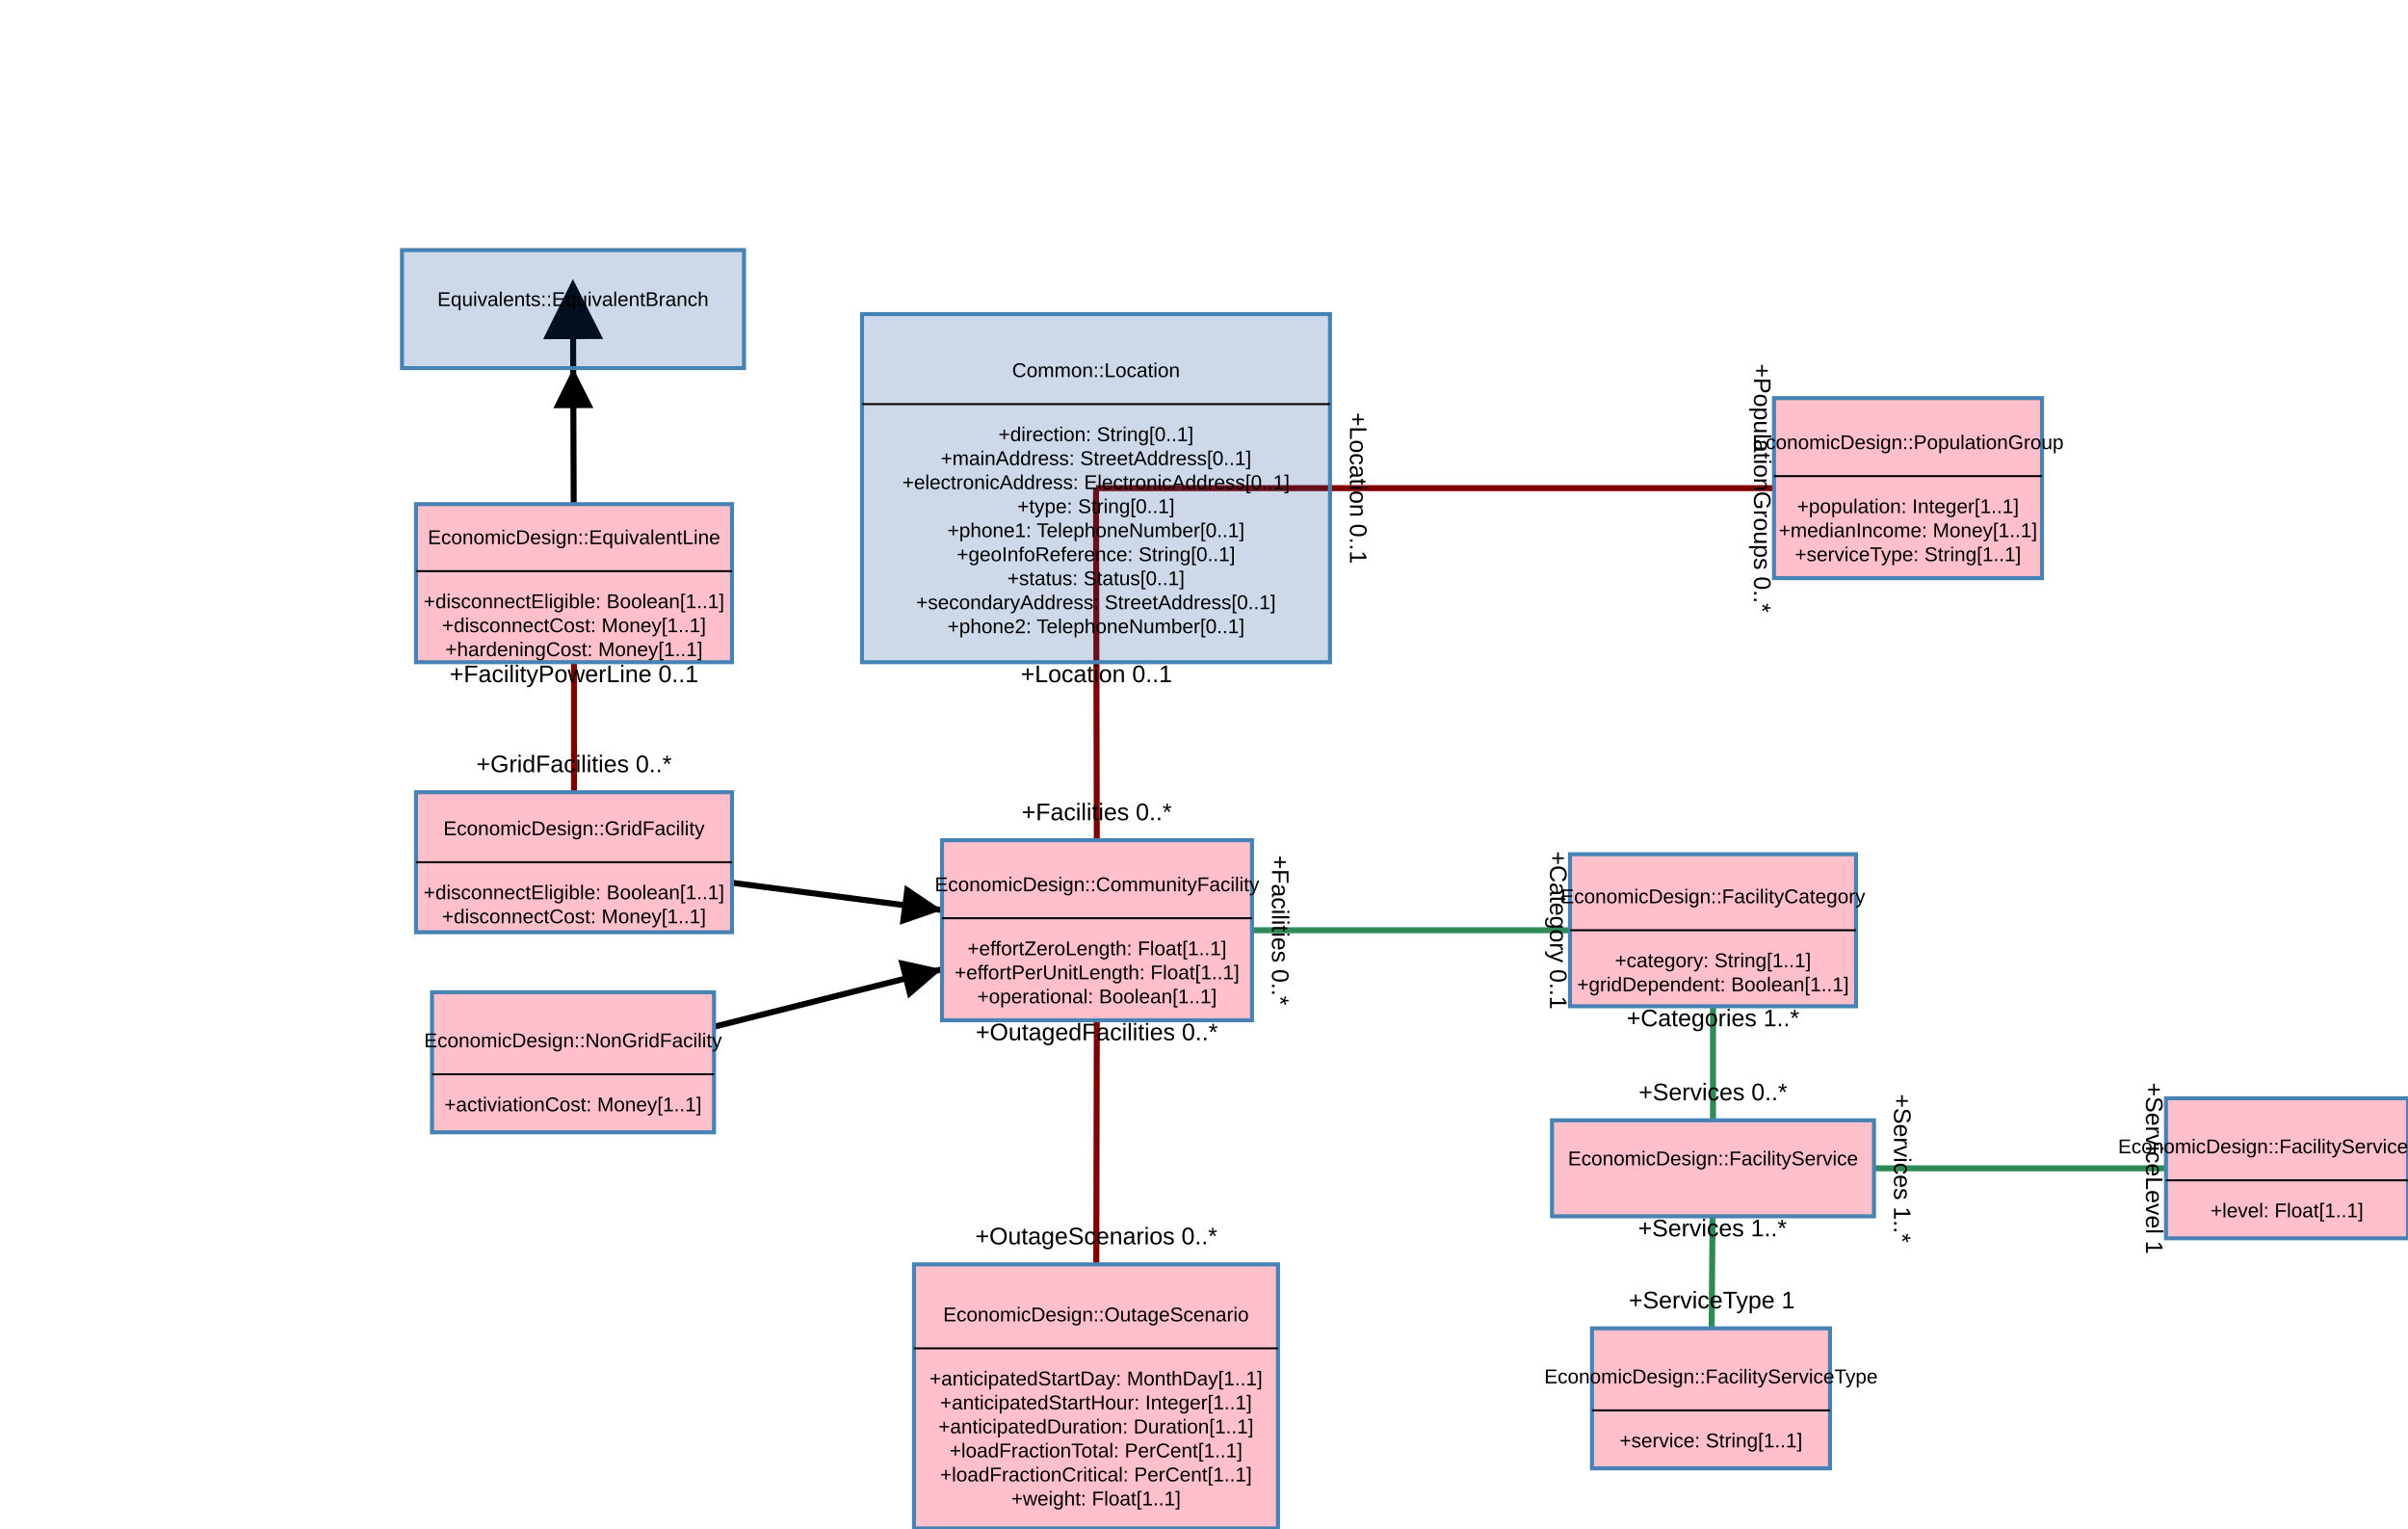
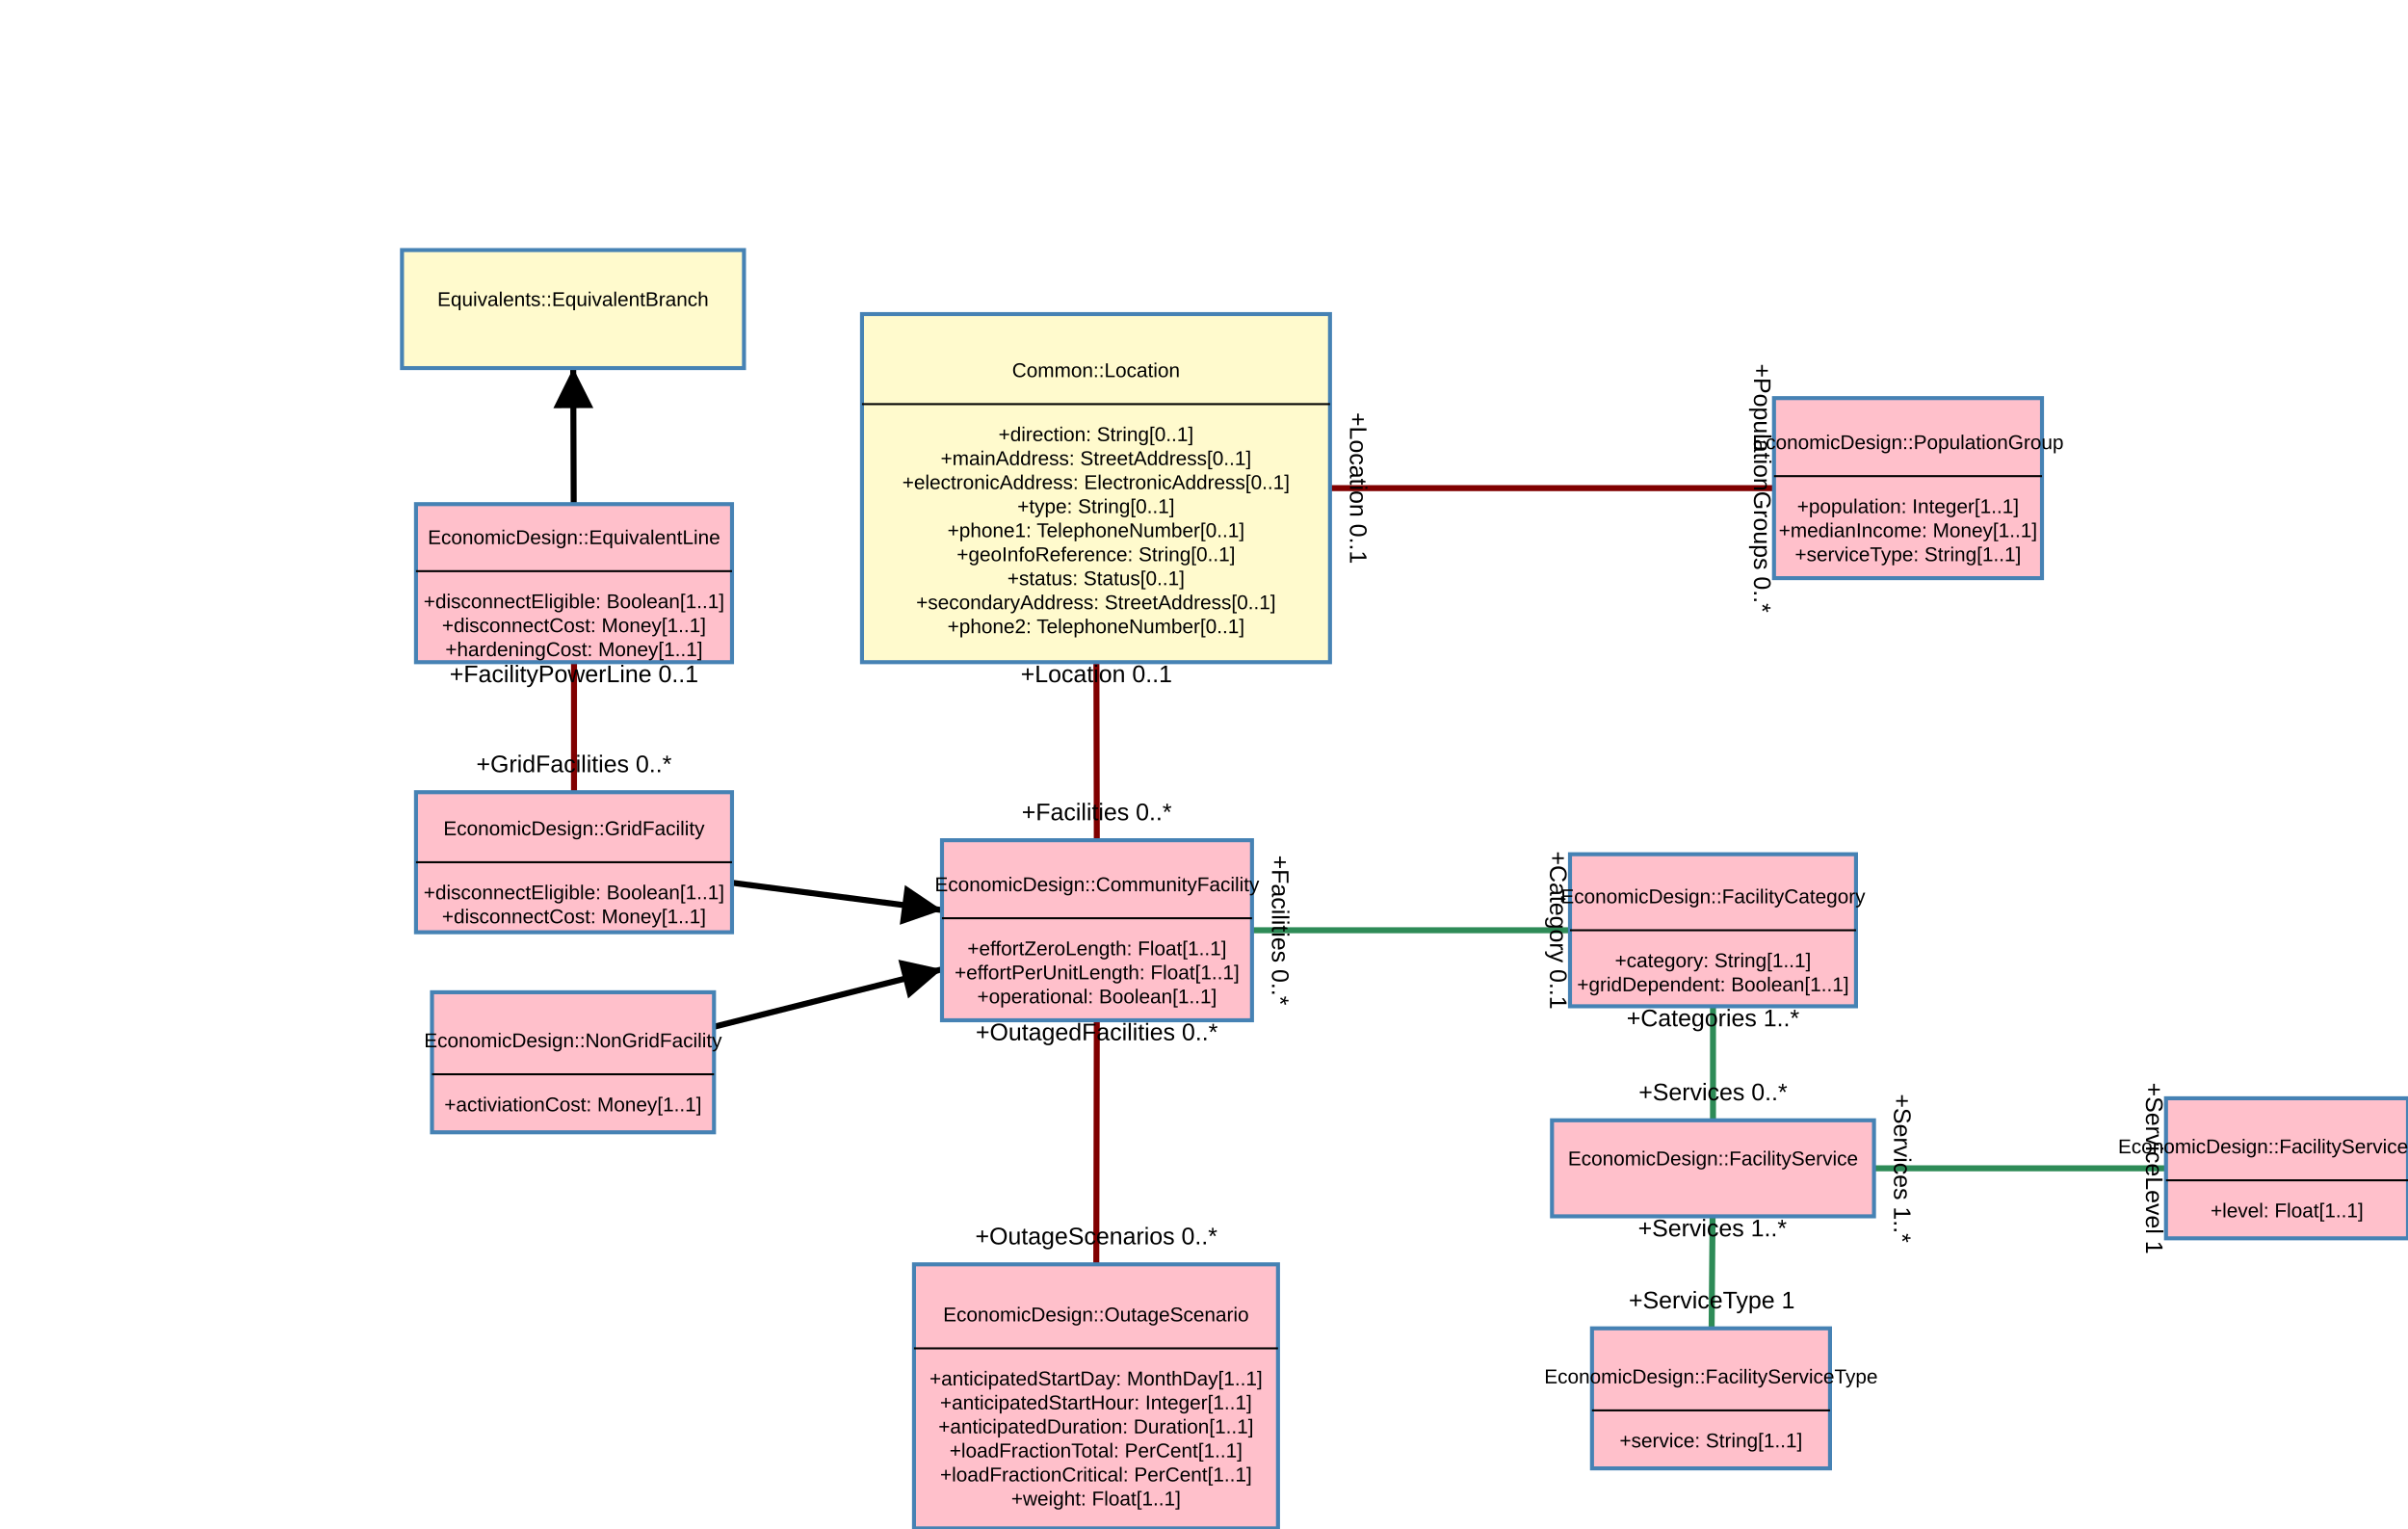
<svg xmlns="http://www.w3.org/2000/svg" width="1204" height="764">
  <g class="zoom-group">
    <defs>
      <marker id="arrowhead" viewBox="-0 -5 10 10" refX="5" refY="0" orient="auto" markerWidth="10" markerHeight="10" xoverflow="visible">
        <path d="M 0,-5 L 10 ,0 L 0,5" fill="black" style="stroke: none;" />
      </marker>
    </defs>
    <line class="link" x1="286.5" y1="531" x2="548.5" y2="465" stroke="#000000" stroke-width="3" marker-end="url(#arrowhead)" />
    <line class="link" x1="287" y1="431" x2="548.5" y2="465" stroke="#000000" stroke-width="3" marker-end="url(#arrowhead)" />
    <line class="link" x1="548" y1="244" x2="548.5" y2="465" stroke="#800000" stroke-width="3" />
    <line class="link" x1="954" y1="244" x2="548" y2="244" stroke="#800000" stroke-width="3" />
    <line class="link" x1="548.5" y1="465" x2="856.5" y2="465" stroke="#2e8b57" stroke-width="3" />
    <line class="link" x1="287" y1="291.5" x2="286.5" y2="154.5" stroke="#000000" stroke-width="3" marker-end="url(#arrowhead)" />
    <line class="link" x1="287" y1="291.5" x2="287" y2="431" stroke="#800000" stroke-width="3" />
    <line class="link" x1="548" y1="698" x2="548.5" y2="465" stroke="#800000" stroke-width="3" />
    <line class="link" x1="856.5" y1="584" x2="855.5" y2="699" stroke="#2e8b57" stroke-width="3" />
    <line class="link" x1="1143.5" y1="584" x2="856.5" y2="584" stroke="#2e8b57" stroke-width="3" />
    <line class="link" x1="856.5" y1="584" x2="856.5" y2="465" stroke="#2e8b57" stroke-width="3" />
    <line class="arrow" x2="461.303" y2="486.966" x1="286.5" y1="531" stroke="#000000" stroke-width="2" marker-end="url(#arrowhead)" />
    <line class="arrow" x2="461.083" y2="453.634" x1="287" y1="431" stroke="#000000" stroke-width="2" marker-end="url(#arrowhead)" />
    <line class="arrow" x2="286.644" y2="194" x1="287" y1="291.5" stroke="#000000" stroke-width="2" marker-end="url(#arrowhead)" />
    <g class="draggable" transform="translate(785, 427)">
      <rect class="box" width="143" height="76" style="fill: #ffc0cb; stroke: steelblue; stroke-width: 2px; cursor: move;" />
      <text class="text" x="71.5" y="21" dy=".35em" text-anchor="middle" style="font-family: Arial, sans-serif; fill: black; font-size: 10px; pointer-events: none;">EconomicDesign::FacilityCategory</text>
      <line x1="0" x2="143" y1="38" y2="38" stroke="black" stroke-width="1" />
      <text class="text" x="71.5" y="53" dy=".35em" text-anchor="middle" style="font-family: Arial, sans-serif; fill: black; font-size: 10px; pointer-events: none;">+category: String[1..1]</text>
      <text class="text" x="71.5" y="65" dy=".35em" text-anchor="middle" style="font-family: Arial, sans-serif; fill: black; font-size: 10px; pointer-events: none;">+gridDependent: Boolean[1..1]</text>
    </g>
    <g class="draggable" transform="translate(887, 199)">
      <rect class="box" width="134" height="90" style="fill: #ffc0cb; stroke: steelblue; stroke-width: 2px; cursor: move;" />
      <text class="text" x="67" y="22" dy=".35em" text-anchor="middle" style="font-family: Arial, sans-serif; fill: black; font-size: 10px; pointer-events: none;">EconomicDesign::PopulationGroup</text>
      <line x1="0" x2="134" y1="39" y2="39" stroke="black" stroke-width="1" />
      <text class="text" x="67" y="54" dy=".35em" text-anchor="middle" style="font-family: Arial, sans-serif; fill: black; font-size: 10px; pointer-events: none;">+population: Integer[1..1]</text>
      <text class="text" x="67" y="66" dy=".35em" text-anchor="middle" style="font-family: Arial, sans-serif; fill: black; font-size: 10px; pointer-events: none;">+medianIncome: Money[1..1]</text>
      <text class="text" x="67" y="78" dy=".35em" text-anchor="middle" style="font-family: Arial, sans-serif; fill: black; font-size: 10px; pointer-events: none;">+serviceType: String[1..1]</text>
    </g>
    <g class="draggable" transform="translate(1083, 549)">
      <rect class="box" width="121" height="70" style="fill: #ffc0cb; stroke: steelblue; stroke-width: 2px; cursor: move;" />
      <text class="text" x="60.5" y="24" dy=".35em" text-anchor="middle" style="font-family: Arial, sans-serif; fill: black; font-size: 10px; pointer-events: none;">EconomicDesign::FacilityServiceLevel</text>
      <line x1="0" x2="121" y1="41" y2="41" stroke="black" stroke-width="1" />
      <text class="text" x="60.5" y="56" dy=".35em" text-anchor="middle" style="font-family: Arial, sans-serif; fill: black; font-size: 10px; pointer-events: none;">+level: Float[1..1]</text>
    </g>
    <g class="draggable" transform="translate(776, 560)">
      <rect class="box" width="161" height="48" style="fill: #ffc0cb; stroke: steelblue; stroke-width: 2px; cursor: move;" />
      <text class="text" x="80.5" y="19" dy=".35em" text-anchor="middle" style="font-family: Arial, sans-serif; fill: black; font-size: 10px; pointer-events: none;">EconomicDesign::FacilityService</text>
    </g>
    <g class="draggable" transform="translate(216, 496)">
      <rect class="box" width="141" height="70" style="fill: #ffc0cb; stroke: steelblue; stroke-width: 2px; cursor: move;" />
      <text class="text" x="70.5" y="24" dy=".35em" text-anchor="middle" style="font-family: Arial, sans-serif; fill: black; font-size: 10px; pointer-events: none;">EconomicDesign::NonGridFacility</text>
      <line x1="0" x2="141" y1="41" y2="41" stroke="black" stroke-width="1" />
      <text class="text" x="70.5" y="56" dy=".35em" text-anchor="middle" style="font-family: Arial, sans-serif; fill: black; font-size: 10px; pointer-events: none;">+activiationCost: Money[1..1]</text>
    </g>
    <g class="draggable" transform="translate(208, 396)">
      <rect class="box" width="158" height="70" style="fill: #ffc0cb; stroke: steelblue; stroke-width: 2px; cursor: move;" />
      <text class="text" x="79" y="18" dy=".35em" text-anchor="middle" style="font-family: Arial, sans-serif; fill: black; font-size: 10px; pointer-events: none;">EconomicDesign::GridFacility</text>
      <line x1="0" x2="158" y1="35" y2="35" stroke="black" stroke-width="1" />
      <text class="text" x="79" y="50" dy=".35em" text-anchor="middle" style="font-family: Arial, sans-serif; fill: black; font-size: 10px; pointer-events: none;">+disconnectEligible: Boolean[1..1]</text>
      <text class="text" x="79" y="62" dy=".35em" text-anchor="middle" style="font-family: Arial, sans-serif; fill: black; font-size: 10px; pointer-events: none;">+disconnectCost: Money[1..1]</text>
    </g>
    <g class="draggable" transform="translate(471, 420)">
      <rect class="box" width="155" height="90" style="fill: #ffc0cb; stroke: steelblue; stroke-width: 2px; cursor: move;" />
      <text class="text" x="77.5" y="22" dy=".35em" text-anchor="middle" style="font-family: Arial, sans-serif; fill: black; font-size: 10px; pointer-events: none;">EconomicDesign::CommunityFacility</text>
      <line x1="0" x2="155" y1="39" y2="39" stroke="black" stroke-width="1" />
      <text class="text" x="77.5" y="54" dy=".35em" text-anchor="middle" style="font-family: Arial, sans-serif; fill: black; font-size: 10px; pointer-events: none;">+effortZeroLength: Float[1..1]</text>
      <text class="text" x="77.5" y="66" dy=".35em" text-anchor="middle" style="font-family: Arial, sans-serif; fill: black; font-size: 10px; pointer-events: none;">+effortPerUnitLength: Float[1..1]</text>
      <text class="text" x="77.5" y="78" dy=".35em" text-anchor="middle" style="font-family: Arial, sans-serif; fill: black; font-size: 10px; pointer-events: none;">+operational: Boolean[1..1]</text>
    </g>
    <g class="draggable" transform="translate(431, 157)">
-       <rect class="box" width="234" height="174" style="fill: #13499135; stroke: steelblue; stroke-width: 2px; cursor: move;" />
+       <rect class="box" width="234" height="174" style="fill: #fffacd; stroke: steelblue; stroke-width: 2px; cursor: move;" />
      <text class="text" x="117" y="28" dy=".35em" text-anchor="middle" style="font-family: Arial, sans-serif; fill: black; font-size: 10px; pointer-events: none;">Common::Location</text>
      <line x1="0" x2="234" y1="45" y2="45" stroke="black" stroke-width="1" />
      <text class="text" x="117" y="60" dy=".35em" text-anchor="middle" style="font-family: Arial, sans-serif; fill: black; font-size: 10px; pointer-events: none;">+direction: String[0..1]</text>
      <text class="text" x="117" y="72" dy=".35em" text-anchor="middle" style="font-family: Arial, sans-serif; fill: black; font-size: 10px; pointer-events: none;">+mainAddress: StreetAddress[0..1]</text>
      <text class="text" x="117" y="84" dy=".35em" text-anchor="middle" style="font-family: Arial, sans-serif; fill: black; font-size: 10px; pointer-events: none;">+electronicAddress: ElectronicAddress[0..1]</text>
      <text class="text" x="117" y="96" dy=".35em" text-anchor="middle" style="font-family: Arial, sans-serif; fill: black; font-size: 10px; pointer-events: none;">+type: String[0..1]</text>
      <text class="text" x="117" y="108" dy=".35em" text-anchor="middle" style="font-family: Arial, sans-serif; fill: black; font-size: 10px; pointer-events: none;">+phone1: TelephoneNumber[0..1]</text>
      <text class="text" x="117" y="120" dy=".35em" text-anchor="middle" style="font-family: Arial, sans-serif; fill: black; font-size: 10px; pointer-events: none;">+geoInfoReference: String[0..1]</text>
      <text class="text" x="117" y="132" dy=".35em" text-anchor="middle" style="font-family: Arial, sans-serif; fill: black; font-size: 10px; pointer-events: none;">+status: Status[0..1]</text>
      <text class="text" x="117" y="144" dy=".35em" text-anchor="middle" style="font-family: Arial, sans-serif; fill: black; font-size: 10px; pointer-events: none;">+secondaryAddress: StreetAddress[0..1]</text>
      <text class="text" x="117" y="156" dy=".35em" text-anchor="middle" style="font-family: Arial, sans-serif; fill: black; font-size: 10px; pointer-events: none;">+phone2: TelephoneNumber[0..1]</text>
    </g>
    <g class="draggable" transform="translate(201, 125)">
-       <rect class="box" width="171" height="59" style="fill: #13499135; stroke: steelblue; stroke-width: 2px; cursor: move;" />
+       <rect class="box" width="171" height="59" style="fill: #fffacd; stroke: steelblue; stroke-width: 2px; cursor: move;" />
      <text class="text" x="85.5" y="24.5" dy=".35em" text-anchor="middle" style="font-family: Arial, sans-serif; fill: black; font-size: 10px; pointer-events: none;">Equivalents::EquivalentBranch</text>
    </g>
    <g class="draggable" transform="translate(208, 252)">
      <rect class="box" width="158" height="79" style="fill: #ffc0cb; stroke: steelblue; stroke-width: 2px; cursor: move;" />
      <text class="text" x="79" y="16.5" dy=".35em" text-anchor="middle" style="font-family: Arial, sans-serif; fill: black; font-size: 10px; pointer-events: none;">EconomicDesign::EquivalentLine</text>
      <line x1="0" x2="158" y1="33.5" y2="33.5" stroke="black" stroke-width="1" />
      <text class="text" x="79" y="48.5" dy=".35em" text-anchor="middle" style="font-family: Arial, sans-serif; fill: black; font-size: 10px; pointer-events: none;">+disconnectEligible: Boolean[1..1]</text>
      <text class="text" x="79" y="60.5" dy=".35em" text-anchor="middle" style="font-family: Arial, sans-serif; fill: black; font-size: 10px; pointer-events: none;">+disconnectCost: Money[1..1]</text>
      <text class="text" x="79" y="72.5" dy=".35em" text-anchor="middle" style="font-family: Arial, sans-serif; fill: black; font-size: 10px; pointer-events: none;">+hardeningCost: Money[1..1]</text>
    </g>
    <g class="draggable" transform="translate(457, 632)">
      <rect class="box" width="182" height="132" style="fill: #ffc0cb; stroke: steelblue; stroke-width: 2px; cursor: move;" />
      <text class="text" x="91" y="25" dy=".35em" text-anchor="middle" style="font-family: Arial, sans-serif; fill: black; font-size: 10px; pointer-events: none;">EconomicDesign::OutageScenario</text>
      <line x1="0" x2="182" y1="42" y2="42" stroke="black" stroke-width="1" />
      <text class="text" x="91" y="57" dy=".35em" text-anchor="middle" style="font-family: Arial, sans-serif; fill: black; font-size: 10px; pointer-events: none;">+anticipatedStartDay: MonthDay[1..1]</text>
      <text class="text" x="91" y="69" dy=".35em" text-anchor="middle" style="font-family: Arial, sans-serif; fill: black; font-size: 10px; pointer-events: none;">+anticipatedStartHour: Integer[1..1]</text>
      <text class="text" x="91" y="81" dy=".35em" text-anchor="middle" style="font-family: Arial, sans-serif; fill: black; font-size: 10px; pointer-events: none;">+anticipatedDuration: Duration[1..1]</text>
      <text class="text" x="91" y="93" dy=".35em" text-anchor="middle" style="font-family: Arial, sans-serif; fill: black; font-size: 10px; pointer-events: none;">+loadFractionTotal: PerCent[1..1]</text>
      <text class="text" x="91" y="105" dy=".35em" text-anchor="middle" style="font-family: Arial, sans-serif; fill: black; font-size: 10px; pointer-events: none;">+loadFractionCritical: PerCent[1..1]</text>
      <text class="text" x="91" y="117" dy=".35em" text-anchor="middle" style="font-family: Arial, sans-serif; fill: black; font-size: 10px; pointer-events: none;">+weight: Float[1..1]</text>
    </g>
    <g class="draggable" transform="translate(796, 664)">
      <rect class="box" width="119" height="70" style="fill: #ffc0cb; stroke: steelblue; stroke-width: 2px; cursor: move;" />
      <text class="text" x="59.5" y="24" dy=".35em" text-anchor="middle" style="font-family: Arial, sans-serif; fill: black; font-size: 10px; pointer-events: none;">EconomicDesign::FacilityServiceType</text>
      <line x1="0" x2="119" y1="41" y2="41" stroke="black" stroke-width="1" />
      <text class="text" x="59.5" y="56" dy=".35em" text-anchor="middle" style="font-family: Arial, sans-serif; fill: black; font-size: 10px; pointer-events: none;">+service: String[1..1]</text>
    </g>
    <text class="link-text-start" x="366.697" y="510.798" transform="rotate(90, 366.6971, 510.7977)" text-anchor="middle" style="font-family: Arial, sans-serif; font-size: 12px; fill: black;" />
    <text class="link-text-start" x="375.917" y="442.561" transform="rotate(0, 375.9165, 442.5608)" text-anchor="middle" style="font-family: Arial, sans-serif; font-size: 12px; fill: black;" />
    <text class="link-text-start" x="548.219" y="341" transform="rotate(0, 548.2195, 341)" text-anchor="middle" style="font-family: Arial, sans-serif; font-size: 12px; fill: black;">+Location 0..1</text>
    <text class="link-text-start" x="877" y="244" transform="rotate(90, 877, 244)" text-anchor="middle" style="font-family: Arial, sans-serif; font-size: 12px; fill: black;">+PopulationGroups 0..*</text>
    <text class="link-text-start" x="636" y="465" transform="rotate(90, 636, 465)" text-anchor="middle" style="font-family: Arial, sans-serif; font-size: 12px; fill: black;">+Facilities 0..*</text>
    <text class="link-text-start" x="286.819" y="242" transform="rotate(0, 286.8193, 242.0001)" text-anchor="middle" style="font-family: Arial, sans-serif; font-size: 12px; fill: black;" />
    <text class="link-text-start" x="287" y="341" transform="rotate(0, 287, 341)" text-anchor="middle" style="font-family: Arial, sans-serif; font-size: 12px; fill: black;">+FacilityPowerLine 0..1</text>
    <text class="link-text-start" x="548.163" y="622" transform="rotate(0, 548.1631, 622)" text-anchor="middle" style="font-family: Arial, sans-serif; font-size: 12px; fill: black;">+OutageScenarios 0..*</text>
    <text class="link-text-start" x="856.204" y="618" transform="rotate(0, 856.2044, 617.9996)" text-anchor="middle" style="font-family: Arial, sans-serif; font-size: 12px; fill: black;">+Services 1..*</text>
    <text class="link-text-start" x="1073" y="584" transform="rotate(90, 1073, 584)" text-anchor="middle" style="font-family: Arial, sans-serif; font-size: 12px; fill: black;">+ServiceLevel 1</text>
    <text class="link-text-start" x="856.5" y="550" transform="rotate(0, 856.5, 550)" text-anchor="middle" style="font-family: Arial, sans-serif; font-size: 12px; fill: black;">+Services 0..*</text>
    <text class="link-text-end" x="461.303" y="486.966" transform="rotate(90, 461.3029, 486.9657)" text-anchor="middle" style="font-family: Arial, sans-serif; font-size: 12px; fill: black;" />
    <text class="link-text-end" x="461.083" y="453.634" transform="rotate(0, 461.0835, 453.6342)" text-anchor="middle" style="font-family: Arial, sans-serif; font-size: 12px; fill: black;" />
    <text class="link-text-end" x="548.376" y="410" transform="rotate(0, 548.3756, 410)" text-anchor="middle" style="font-family: Arial, sans-serif; font-size: 12px; fill: black;">+Facilities 0..*</text>
    <text class="link-text-end" x="675" y="244" transform="rotate(90, 675, 244)" text-anchor="middle" style="font-family: Arial, sans-serif; font-size: 12px; fill: black;">+Location 0..1</text>
    <text class="link-text-end" x="775" y="465" transform="rotate(90, 775, 465)" text-anchor="middle" style="font-family: Arial, sans-serif; font-size: 12px; fill: black;">+Category 0..1</text>
    <text class="link-text-end" x="286.644" y="194" transform="rotate(0, 286.6442, 193.9999)" text-anchor="middle" style="font-family: Arial, sans-serif; font-size: 12px; fill: black;" />
    <text class="link-text-end" x="287" y="386" transform="rotate(0, 287, 386)" text-anchor="middle" style="font-family: Arial, sans-serif; font-size: 12px; fill: black;">+GridFacilities 0..*</text>
    <text class="link-text-end" x="548.382" y="520" transform="rotate(0, 548.382, 520)" text-anchor="middle" style="font-family: Arial, sans-serif; font-size: 12px; fill: black;">+OutagedFacilities 0..*</text>
    <text class="link-text-end" x="855.891" y="654" transform="rotate(0, 855.8913, 654.0004)" text-anchor="middle" style="font-family: Arial, sans-serif; font-size: 12px; fill: black;">+ServiceType 1</text>
    <text class="link-text-end" x="947" y="584" transform="rotate(90, 947, 584)" text-anchor="middle" style="font-family: Arial, sans-serif; font-size: 12px; fill: black;">+Services 1..*</text>
    <text class="link-text-end" x="856.5" y="513" transform="rotate(0, 856.5, 513)" text-anchor="middle" style="font-family: Arial, sans-serif; font-size: 12px; fill: black;">+Categories 1..*</text>
  </g>
</svg>
